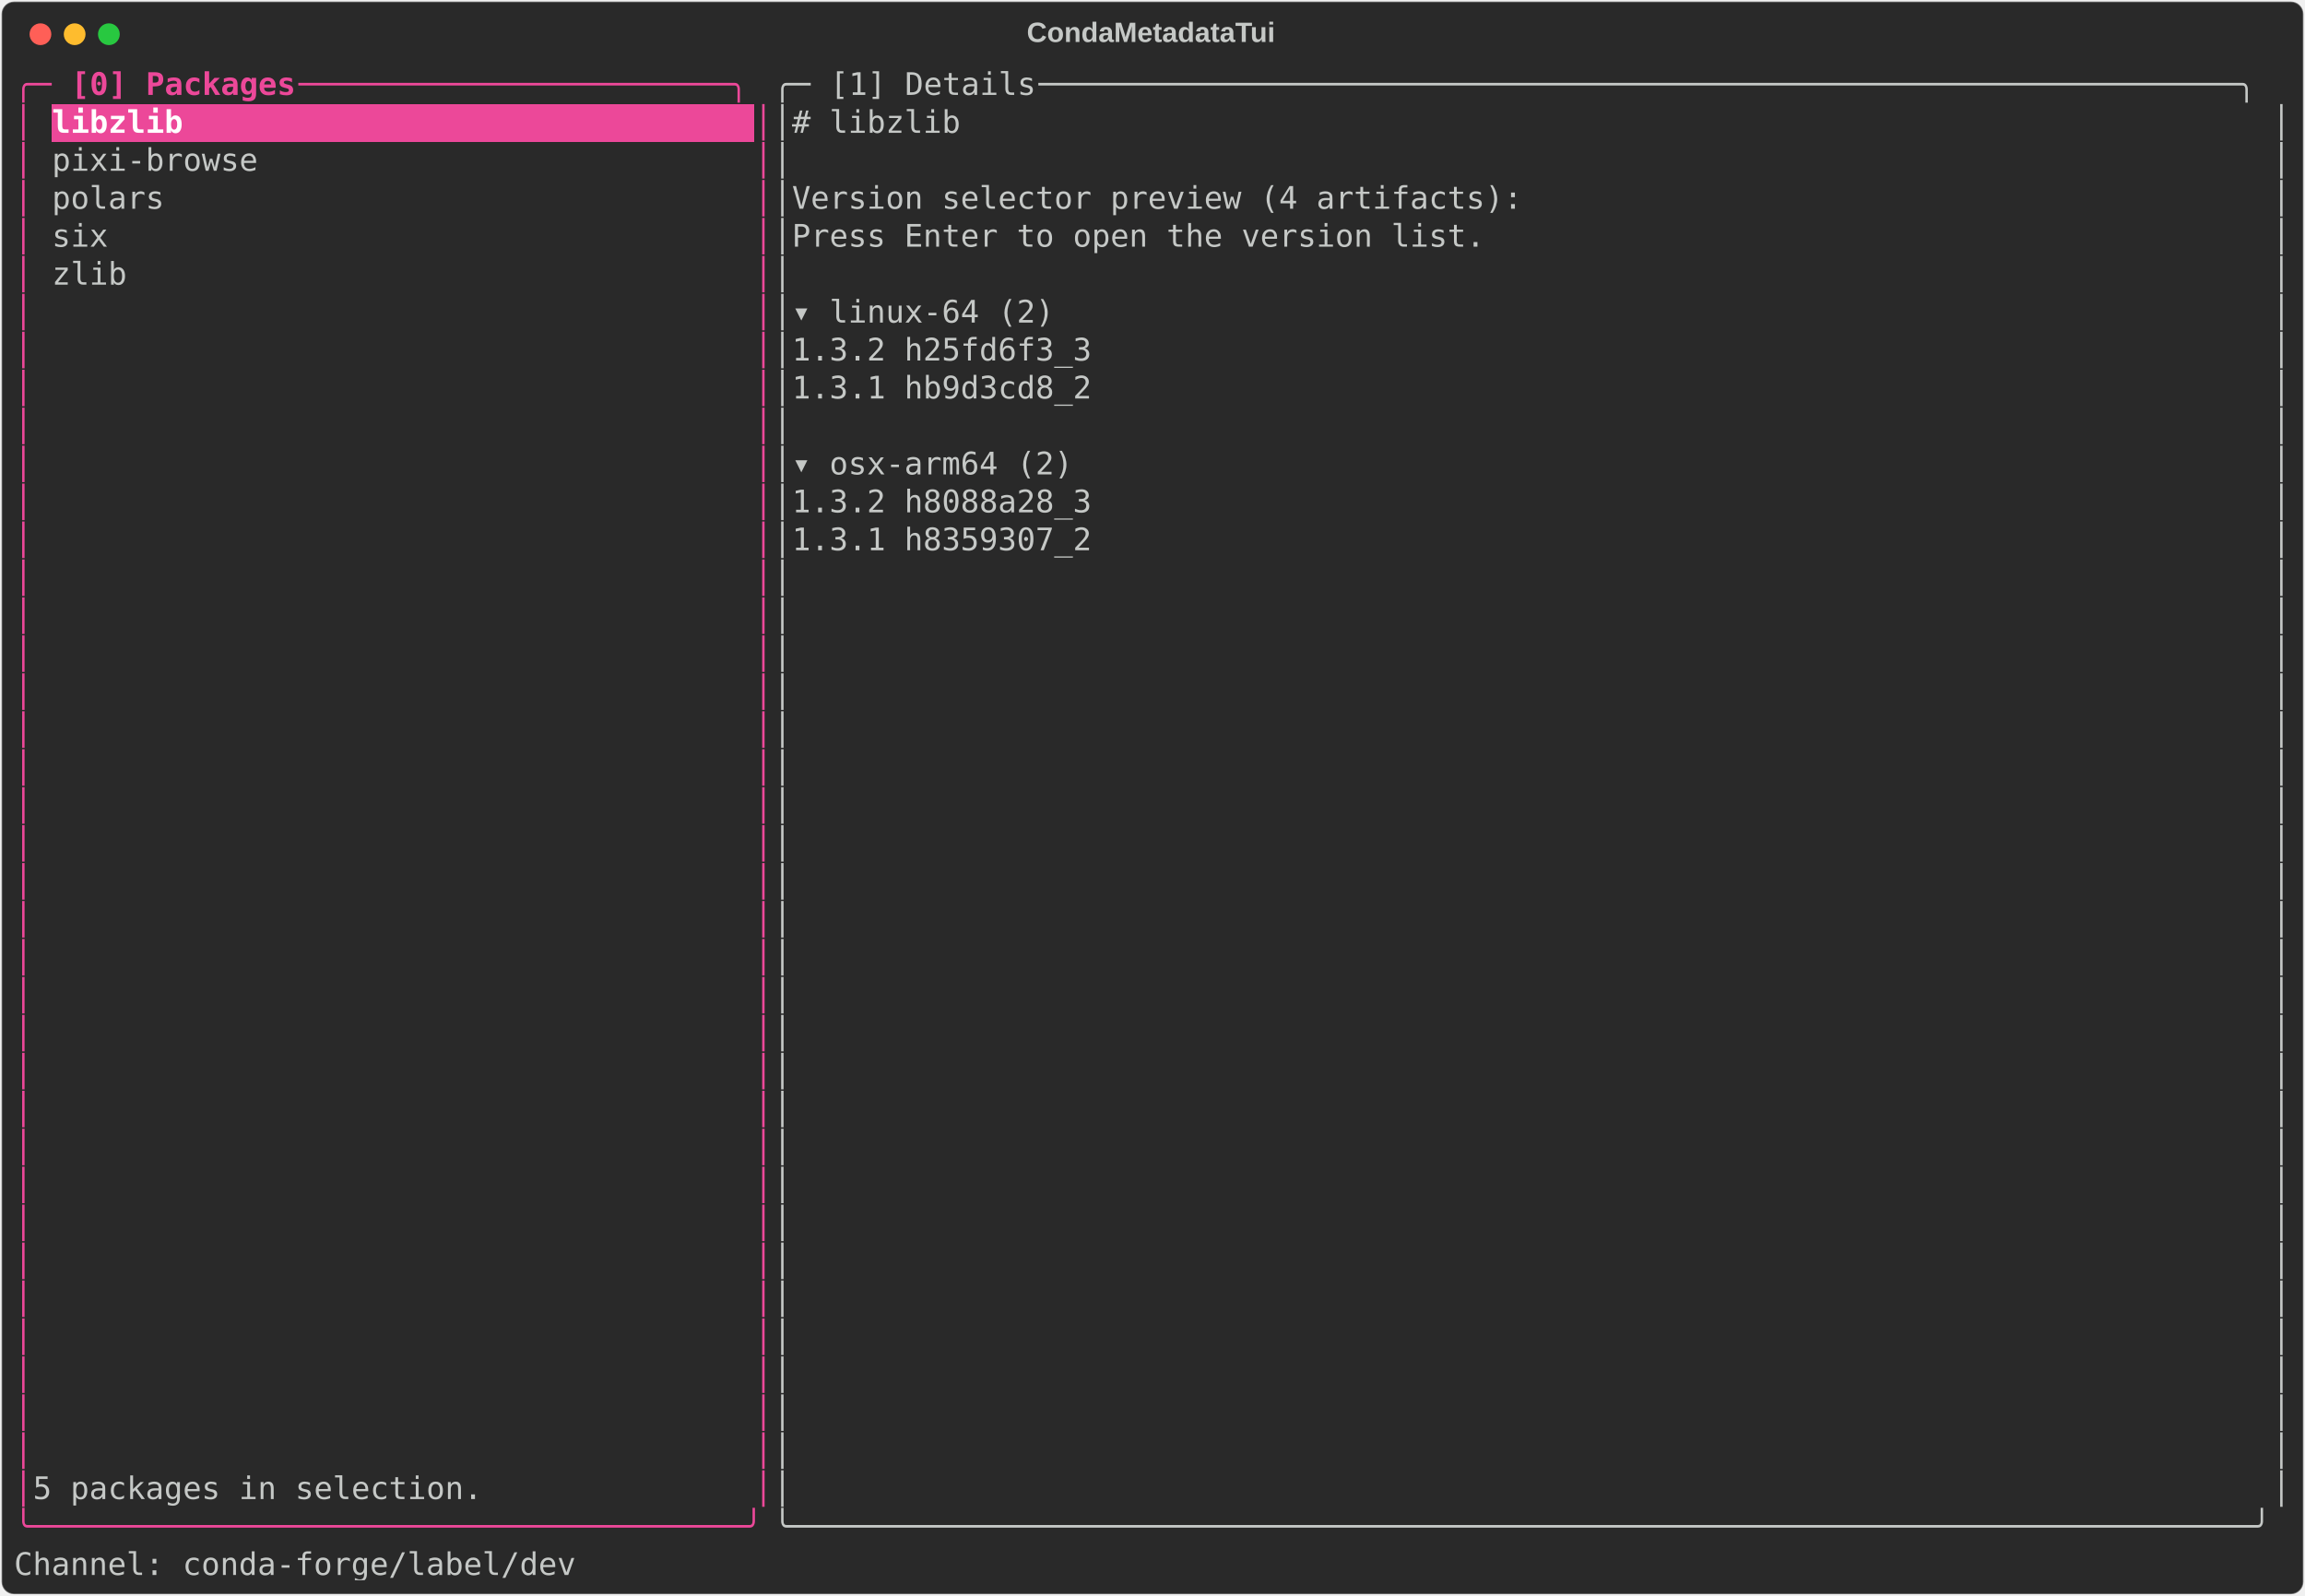
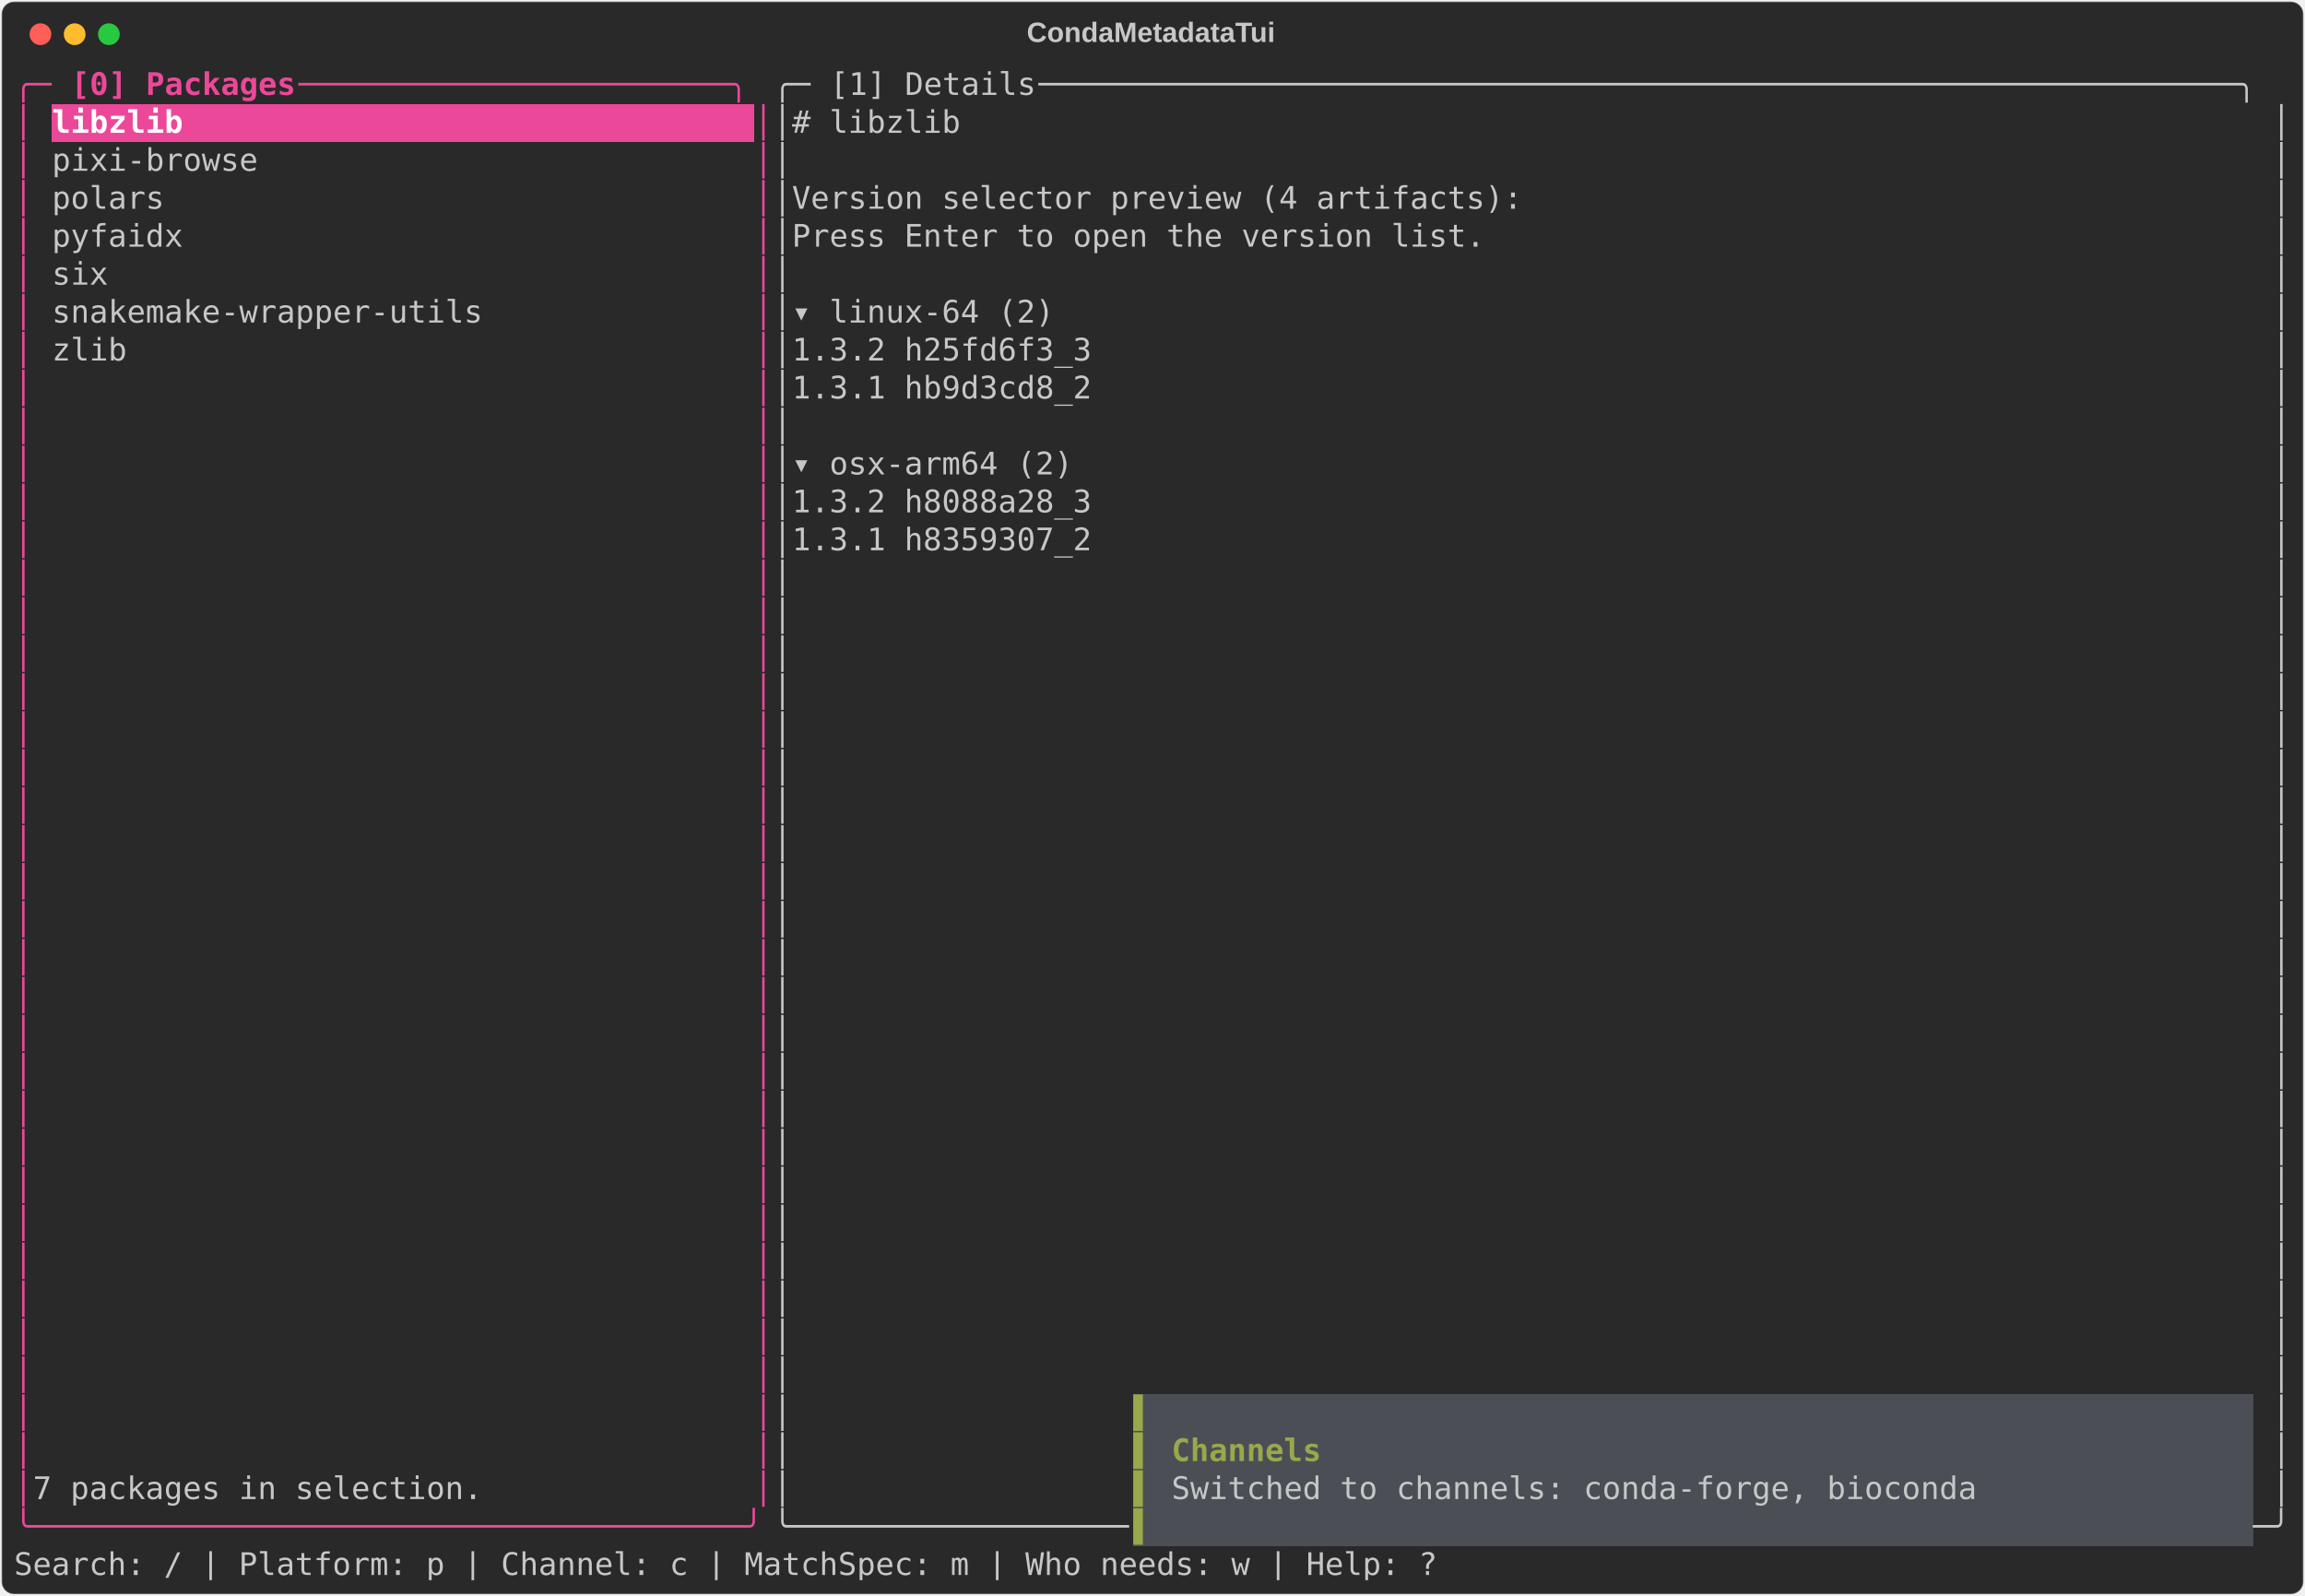
<svg xmlns="http://www.w3.org/2000/svg" class="rich-terminal" viewBox="0 0 1482 1026.0">
  <style>

    @font-face {
        font-family: "Fira Code";
        src: local("FiraCode-Regular"),
                url("https://cdnjs.cloudflare.com/ajax/libs/firacode/6.2.0/woff2/FiraCode-Regular.woff2") format("woff2"),
                url("https://cdnjs.cloudflare.com/ajax/libs/firacode/6.2.0/woff/FiraCode-Regular.woff") format("woff");
        font-style: normal;
        font-weight: 400;
    }
    @font-face {
        font-family: "Fira Code";
        src: local("FiraCode-Bold"),
                url("https://cdnjs.cloudflare.com/ajax/libs/firacode/6.2.0/woff2/FiraCode-Bold.woff2") format("woff2"),
                url("https://cdnjs.cloudflare.com/ajax/libs/firacode/6.2.0/woff/FiraCode-Bold.woff") format("woff");
        font-style: bold;
        font-weight: 700;
    }

    .terminal-matrix {
        font-family: Fira Code, monospace;
        font-size: 20px;
        line-height: 24.4px;
        font-variant-east-asian: full-width;
    }

    .terminal-title {
        font-size: 18px;
        font-weight: bold;
        font-family: arial;
    }

    .terminal-r1 { fill: #ec4899 }
.terminal-r2 { fill: #ec4899;font-weight: bold }
.terminal-r3 { fill: #c5c8c6 }
.terminal-r4 { fill: #ffffff;font-weight: bold }
+ .terminal-r5 { fill: #98a84b }
+ .terminal-r6 { fill: #98a84b;font-weight: bold }
    </style>
  <defs>
    <clipPath id="terminal-clip-terminal">
      <rect x="0" y="0" width="1463.0" height="975.0" />
    </clipPath>
    <clipPath id="terminal-line-0">
      <rect x="0" y="1.5" width="1464" height="24.65" />
    </clipPath>
    <clipPath id="terminal-line-1">
      <rect x="0" y="25.9" width="1464" height="24.65" />
    </clipPath>
    <clipPath id="terminal-line-2">
      <rect x="0" y="50.3" width="1464" height="24.65" />
    </clipPath>
    <clipPath id="terminal-line-3">
      <rect x="0" y="74.7" width="1464" height="24.65" />
    </clipPath>
    <clipPath id="terminal-line-4">
      <rect x="0" y="99.1" width="1464" height="24.65" />
    </clipPath>
    <clipPath id="terminal-line-5">
      <rect x="0" y="123.5" width="1464" height="24.65" />
    </clipPath>
    <clipPath id="terminal-line-6">
      <rect x="0" y="147.9" width="1464" height="24.65" />
    </clipPath>
    <clipPath id="terminal-line-7">
      <rect x="0" y="172.3" width="1464" height="24.65" />
    </clipPath>
    <clipPath id="terminal-line-8">
      <rect x="0" y="196.7" width="1464" height="24.65" />
    </clipPath>
    <clipPath id="terminal-line-9">
      <rect x="0" y="221.1" width="1464" height="24.65" />
    </clipPath>
    <clipPath id="terminal-line-10">
      <rect x="0" y="245.5" width="1464" height="24.65" />
    </clipPath>
    <clipPath id="terminal-line-11">
      <rect x="0" y="269.9" width="1464" height="24.65" />
    </clipPath>
    <clipPath id="terminal-line-12">
      <rect x="0" y="294.3" width="1464" height="24.65" />
    </clipPath>
    <clipPath id="terminal-line-13">
      <rect x="0" y="318.7" width="1464" height="24.65" />
    </clipPath>
    <clipPath id="terminal-line-14">
      <rect x="0" y="343.1" width="1464" height="24.65" />
    </clipPath>
    <clipPath id="terminal-line-15">
      <rect x="0" y="367.5" width="1464" height="24.65" />
    </clipPath>
    <clipPath id="terminal-line-16">
      <rect x="0" y="391.9" width="1464" height="24.65" />
    </clipPath>
    <clipPath id="terminal-line-17">
      <rect x="0" y="416.3" width="1464" height="24.65" />
    </clipPath>
    <clipPath id="terminal-line-18">
      <rect x="0" y="440.7" width="1464" height="24.65" />
    </clipPath>
    <clipPath id="terminal-line-19">
      <rect x="0" y="465.1" width="1464" height="24.65" />
    </clipPath>
    <clipPath id="terminal-line-20">
      <rect x="0" y="489.5" width="1464" height="24.65" />
    </clipPath>
    <clipPath id="terminal-line-21">
      <rect x="0" y="513.9" width="1464" height="24.65" />
    </clipPath>
    <clipPath id="terminal-line-22">
      <rect x="0" y="538.3" width="1464" height="24.65" />
    </clipPath>
    <clipPath id="terminal-line-23">
      <rect x="0" y="562.7" width="1464" height="24.65" />
    </clipPath>
    <clipPath id="terminal-line-24">
      <rect x="0" y="587.1" width="1464" height="24.65" />
    </clipPath>
    <clipPath id="terminal-line-25">
      <rect x="0" y="611.5" width="1464" height="24.65" />
    </clipPath>
    <clipPath id="terminal-line-26">
      <rect x="0" y="635.9" width="1464" height="24.65" />
    </clipPath>
    <clipPath id="terminal-line-27">
      <rect x="0" y="660.3" width="1464" height="24.65" />
    </clipPath>
    <clipPath id="terminal-line-28">
      <rect x="0" y="684.7" width="1464" height="24.65" />
    </clipPath>
    <clipPath id="terminal-line-29">
      <rect x="0" y="709.1" width="1464" height="24.65" />
    </clipPath>
    <clipPath id="terminal-line-30">
      <rect x="0" y="733.5" width="1464" height="24.65" />
    </clipPath>
    <clipPath id="terminal-line-31">
      <rect x="0" y="757.9" width="1464" height="24.65" />
    </clipPath>
    <clipPath id="terminal-line-32">
      <rect x="0" y="782.3" width="1464" height="24.65" />
    </clipPath>
    <clipPath id="terminal-line-33">
      <rect x="0" y="806.7" width="1464" height="24.65" />
    </clipPath>
    <clipPath id="terminal-line-34">
      <rect x="0" y="831.1" width="1464" height="24.65" />
    </clipPath>
    <clipPath id="terminal-line-35">
      <rect x="0" y="855.5" width="1464" height="24.65" />
    </clipPath>
    <clipPath id="terminal-line-36">
      <rect x="0" y="879.9" width="1464" height="24.65" />
    </clipPath>
    <clipPath id="terminal-line-37">
      <rect x="0" y="904.3" width="1464" height="24.65" />
    </clipPath>
    <clipPath id="terminal-line-38">
      <rect x="0" y="928.7" width="1464" height="24.65" />
    </clipPath>
  </defs>
  <rect fill="#292929" stroke="rgba(255,255,255,0.35)" stroke-width="1" x="1" y="1" width="1480" height="1024" rx="8" />
  <text class="terminal-title" fill="#c5c8c6" text-anchor="middle" x="740" y="27">CondaMetadataTui</text>
  <g transform="translate(26,22)">
    <circle cx="0" cy="0" r="7" fill="#ff5f57" />
    <circle cx="22" cy="0" r="7" fill="#febc2e" />
    <circle cx="44" cy="0" r="7" fill="#28c840" />
  </g>
  <g transform="translate(9, 41)" clip-path="url(#terminal-clip-terminal)">
    <rect fill="#ec4899" x="24.4" y="25.9" width="85.4" height="24.65" shape-rendering="crispEdges" />
    <rect fill="#ec4899" x="109.8" y="25.9" width="366" height="24.65" shape-rendering="crispEdges" />
+     <rect fill="#4b4e55" x="719.8" y="855.5" width="12.2" height="24.65" shape-rendering="crispEdges" />
+     <rect fill="#4b4e55" x="732" y="855.5" width="707.6" height="24.65" shape-rendering="crispEdges" />
+     <rect fill="#4b4e55" x="719.8" y="879.9" width="12.2" height="24.65" shape-rendering="crispEdges" />
+     <rect fill="#4b4e55" x="732" y="879.9" width="12.2" height="24.65" shape-rendering="crispEdges" />
+     <rect fill="#4b4e55" x="744.2" y="879.9" width="97.6" height="24.65" shape-rendering="crispEdges" />
+     <rect fill="#4b4e55" x="841.8" y="879.9" width="597.8" height="24.65" shape-rendering="crispEdges" />
+     <rect fill="#4b4e55" x="719.8" y="904.3" width="12.2" height="24.65" shape-rendering="crispEdges" />
+     <rect fill="#4b4e55" x="732" y="904.3" width="12.2" height="24.65" shape-rendering="crispEdges" />
+     <rect fill="#4b4e55" x="744.2" y="904.3" width="524.6" height="24.65" shape-rendering="crispEdges" />
+     <rect fill="#4b4e55" x="1268.8" y="904.3" width="170.8" height="24.65" shape-rendering="crispEdges" />
+     <rect fill="#4b4e55" x="719.8" y="928.7" width="12.2" height="24.65" shape-rendering="crispEdges" />
+     <rect fill="#4b4e55" x="732" y="928.7" width="707.6" height="24.65" shape-rendering="crispEdges" />
    <g class="terminal-matrix">
      <text class="terminal-r1" x="0" y="20" textLength="36.6" clip-path="url(#terminal-line-0)">╭─ </text>
      <text class="terminal-r2" x="36.6" y="20" textLength="146.4" clip-path="url(#terminal-line-0)">[0] Packages</text>
      <text class="terminal-r1" x="183" y="20" textLength="305" clip-path="url(#terminal-line-0)"> ───────────────────────╮</text>
      <text class="terminal-r3" x="488" y="20" textLength="36.6" clip-path="url(#terminal-line-0)">╭─ </text>
      <text class="terminal-r3" x="524.6" y="20" textLength="134.2" clip-path="url(#terminal-line-0)">[1] Details</text>
      <text class="terminal-r3" x="658.8" y="20" textLength="805.2" clip-path="url(#terminal-line-0)"> ────────────────────────────────────────────────────────────────╮</text>
      <text class="terminal-r3" x="1464" y="20" textLength="12.2" clip-path="url(#terminal-line-0)">
</text>
      <text class="terminal-r1" x="0" y="44.4" textLength="12.2" clip-path="url(#terminal-line-1)">│</text>
      <text class="terminal-r4" x="24.4" y="44.4" textLength="85.4" clip-path="url(#terminal-line-1)">libzlib</text>
      <text class="terminal-r1" x="475.8" y="44.4" textLength="12.2" clip-path="url(#terminal-line-1)">│</text>
      <text class="terminal-r3" x="488" y="44.4" textLength="12.2" clip-path="url(#terminal-line-1)">│</text>
      <text class="terminal-r3" x="500.2" y="44.4" textLength="109.8" clip-path="url(#terminal-line-1)"># libzlib</text>
      <text class="terminal-r3" x="1451.8" y="44.4" textLength="12.2" clip-path="url(#terminal-line-1)">│</text>
      <text class="terminal-r3" x="1464" y="44.4" textLength="12.2" clip-path="url(#terminal-line-1)">
</text>
      <text class="terminal-r1" x="0" y="68.8" textLength="12.2" clip-path="url(#terminal-line-2)">│</text>
      <text class="terminal-r3" x="24.4" y="68.8" textLength="134.2" clip-path="url(#terminal-line-2)">pixi-browse</text>
      <text class="terminal-r1" x="475.8" y="68.8" textLength="12.2" clip-path="url(#terminal-line-2)">│</text>
      <text class="terminal-r3" x="488" y="68.8" textLength="12.2" clip-path="url(#terminal-line-2)">│</text>
      <text class="terminal-r3" x="1451.8" y="68.8" textLength="12.2" clip-path="url(#terminal-line-2)">│</text>
      <text class="terminal-r3" x="1464" y="68.8" textLength="12.2" clip-path="url(#terminal-line-2)">
</text>
      <text class="terminal-r1" x="0" y="93.2" textLength="12.2" clip-path="url(#terminal-line-3)">│</text>
      <text class="terminal-r3" x="24.4" y="93.2" textLength="73.2" clip-path="url(#terminal-line-3)">polars</text>
      <text class="terminal-r1" x="475.8" y="93.2" textLength="12.2" clip-path="url(#terminal-line-3)">│</text>
      <text class="terminal-r3" x="488" y="93.2" textLength="12.2" clip-path="url(#terminal-line-3)">│</text>
      <text class="terminal-r3" x="500.2" y="93.2" textLength="475.8" clip-path="url(#terminal-line-3)">Version selector preview (4 artifacts):</text>
      <text class="terminal-r3" x="1451.8" y="93.2" textLength="12.2" clip-path="url(#terminal-line-3)">│</text>
      <text class="terminal-r3" x="1464" y="93.2" textLength="12.2" clip-path="url(#terminal-line-3)">
</text>
      <text class="terminal-r1" x="0" y="117.6" textLength="12.2" clip-path="url(#terminal-line-4)">│</text>
-       <text class="terminal-r3" x="24.4" y="117.6" textLength="36.6" clip-path="url(#terminal-line-4)">six</text>
+       <text class="terminal-r3" x="24.4" y="117.6" textLength="85.4" clip-path="url(#terminal-line-4)">pyfaidx</text>
      <text class="terminal-r1" x="475.8" y="117.6" textLength="12.2" clip-path="url(#terminal-line-4)">│</text>
      <text class="terminal-r3" x="488" y="117.6" textLength="12.2" clip-path="url(#terminal-line-4)">│</text>
      <text class="terminal-r3" x="500.2" y="117.6" textLength="451.4" clip-path="url(#terminal-line-4)">Press Enter to open the version list.</text>
      <text class="terminal-r3" x="1451.8" y="117.6" textLength="12.2" clip-path="url(#terminal-line-4)">│</text>
      <text class="terminal-r3" x="1464" y="117.6" textLength="12.2" clip-path="url(#terminal-line-4)">
</text>
      <text class="terminal-r1" x="0" y="142" textLength="12.2" clip-path="url(#terminal-line-5)">│</text>
-       <text class="terminal-r3" x="24.4" y="142" textLength="48.8" clip-path="url(#terminal-line-5)">zlib</text>
+       <text class="terminal-r3" x="24.4" y="142" textLength="36.6" clip-path="url(#terminal-line-5)">six</text>
      <text class="terminal-r1" x="475.8" y="142" textLength="12.2" clip-path="url(#terminal-line-5)">│</text>
      <text class="terminal-r3" x="488" y="142" textLength="12.2" clip-path="url(#terminal-line-5)">│</text>
      <text class="terminal-r3" x="1451.8" y="142" textLength="12.2" clip-path="url(#terminal-line-5)">│</text>
      <text class="terminal-r3" x="1464" y="142" textLength="12.2" clip-path="url(#terminal-line-5)">
</text>
      <text class="terminal-r1" x="0" y="166.4" textLength="12.2" clip-path="url(#terminal-line-6)">│</text>
+       <text class="terminal-r3" x="24.4" y="166.4" textLength="280.6" clip-path="url(#terminal-line-6)">snakemake-wrapper-utils</text>
      <text class="terminal-r1" x="475.8" y="166.4" textLength="12.2" clip-path="url(#terminal-line-6)">│</text>
      <text class="terminal-r3" x="488" y="166.4" textLength="12.2" clip-path="url(#terminal-line-6)">│</text>
      <text class="terminal-r3" x="500.2" y="166.4" textLength="170.8" clip-path="url(#terminal-line-6)">▾ linux-64 (2)</text>
      <text class="terminal-r3" x="1451.8" y="166.4" textLength="12.2" clip-path="url(#terminal-line-6)">│</text>
      <text class="terminal-r3" x="1464" y="166.4" textLength="12.2" clip-path="url(#terminal-line-6)">
</text>
      <text class="terminal-r1" x="0" y="190.8" textLength="12.2" clip-path="url(#terminal-line-7)">│</text>
+       <text class="terminal-r3" x="24.4" y="190.8" textLength="48.8" clip-path="url(#terminal-line-7)">zlib</text>
      <text class="terminal-r1" x="475.8" y="190.8" textLength="12.2" clip-path="url(#terminal-line-7)">│</text>
      <text class="terminal-r3" x="488" y="190.8" textLength="12.2" clip-path="url(#terminal-line-7)">│</text>
      <text class="terminal-r3" x="500.2" y="190.8" textLength="195.2" clip-path="url(#terminal-line-7)">1.3.2 h25fd6f3_3</text>
      <text class="terminal-r3" x="1451.8" y="190.8" textLength="12.2" clip-path="url(#terminal-line-7)">│</text>
      <text class="terminal-r3" x="1464" y="190.8" textLength="12.2" clip-path="url(#terminal-line-7)">
</text>
      <text class="terminal-r1" x="0" y="215.2" textLength="12.2" clip-path="url(#terminal-line-8)">│</text>
      <text class="terminal-r1" x="475.8" y="215.2" textLength="12.2" clip-path="url(#terminal-line-8)">│</text>
      <text class="terminal-r3" x="488" y="215.2" textLength="12.2" clip-path="url(#terminal-line-8)">│</text>
      <text class="terminal-r3" x="500.2" y="215.2" textLength="195.2" clip-path="url(#terminal-line-8)">1.3.1 hb9d3cd8_2</text>
      <text class="terminal-r3" x="1451.8" y="215.2" textLength="12.2" clip-path="url(#terminal-line-8)">│</text>
      <text class="terminal-r3" x="1464" y="215.2" textLength="12.2" clip-path="url(#terminal-line-8)">
</text>
      <text class="terminal-r1" x="0" y="239.6" textLength="12.2" clip-path="url(#terminal-line-9)">│</text>
      <text class="terminal-r1" x="475.8" y="239.6" textLength="12.2" clip-path="url(#terminal-line-9)">│</text>
      <text class="terminal-r3" x="488" y="239.6" textLength="12.2" clip-path="url(#terminal-line-9)">│</text>
      <text class="terminal-r3" x="1451.8" y="239.6" textLength="12.2" clip-path="url(#terminal-line-9)">│</text>
      <text class="terminal-r3" x="1464" y="239.6" textLength="12.2" clip-path="url(#terminal-line-9)">
</text>
      <text class="terminal-r1" x="0" y="264" textLength="12.2" clip-path="url(#terminal-line-10)">│</text>
      <text class="terminal-r1" x="475.8" y="264" textLength="12.2" clip-path="url(#terminal-line-10)">│</text>
      <text class="terminal-r3" x="488" y="264" textLength="12.2" clip-path="url(#terminal-line-10)">│</text>
      <text class="terminal-r3" x="500.2" y="264" textLength="183" clip-path="url(#terminal-line-10)">▾ osx-arm64 (2)</text>
      <text class="terminal-r3" x="1451.8" y="264" textLength="12.2" clip-path="url(#terminal-line-10)">│</text>
      <text class="terminal-r3" x="1464" y="264" textLength="12.2" clip-path="url(#terminal-line-10)">
</text>
      <text class="terminal-r1" x="0" y="288.4" textLength="12.2" clip-path="url(#terminal-line-11)">│</text>
      <text class="terminal-r1" x="475.8" y="288.4" textLength="12.2" clip-path="url(#terminal-line-11)">│</text>
      <text class="terminal-r3" x="488" y="288.4" textLength="12.2" clip-path="url(#terminal-line-11)">│</text>
      <text class="terminal-r3" x="500.2" y="288.4" textLength="195.2" clip-path="url(#terminal-line-11)">1.3.2 h8088a28_3</text>
      <text class="terminal-r3" x="1451.8" y="288.4" textLength="12.2" clip-path="url(#terminal-line-11)">│</text>
      <text class="terminal-r3" x="1464" y="288.4" textLength="12.2" clip-path="url(#terminal-line-11)">
</text>
      <text class="terminal-r1" x="0" y="312.8" textLength="12.2" clip-path="url(#terminal-line-12)">│</text>
      <text class="terminal-r1" x="475.8" y="312.8" textLength="12.2" clip-path="url(#terminal-line-12)">│</text>
      <text class="terminal-r3" x="488" y="312.8" textLength="12.2" clip-path="url(#terminal-line-12)">│</text>
      <text class="terminal-r3" x="500.2" y="312.8" textLength="195.2" clip-path="url(#terminal-line-12)">1.3.1 h8359307_2</text>
      <text class="terminal-r3" x="1451.8" y="312.8" textLength="12.2" clip-path="url(#terminal-line-12)">│</text>
      <text class="terminal-r3" x="1464" y="312.8" textLength="12.2" clip-path="url(#terminal-line-12)">
</text>
      <text class="terminal-r1" x="0" y="337.2" textLength="12.2" clip-path="url(#terminal-line-13)">│</text>
      <text class="terminal-r1" x="475.8" y="337.2" textLength="12.2" clip-path="url(#terminal-line-13)">│</text>
      <text class="terminal-r3" x="488" y="337.2" textLength="12.2" clip-path="url(#terminal-line-13)">│</text>
      <text class="terminal-r3" x="1451.8" y="337.2" textLength="12.2" clip-path="url(#terminal-line-13)">│</text>
      <text class="terminal-r3" x="1464" y="337.2" textLength="12.2" clip-path="url(#terminal-line-13)">
</text>
      <text class="terminal-r1" x="0" y="361.6" textLength="12.2" clip-path="url(#terminal-line-14)">│</text>
      <text class="terminal-r1" x="475.8" y="361.6" textLength="12.2" clip-path="url(#terminal-line-14)">│</text>
      <text class="terminal-r3" x="488" y="361.6" textLength="12.2" clip-path="url(#terminal-line-14)">│</text>
      <text class="terminal-r3" x="1451.8" y="361.6" textLength="12.2" clip-path="url(#terminal-line-14)">│</text>
      <text class="terminal-r3" x="1464" y="361.6" textLength="12.2" clip-path="url(#terminal-line-14)">
</text>
      <text class="terminal-r1" x="0" y="386" textLength="12.2" clip-path="url(#terminal-line-15)">│</text>
      <text class="terminal-r1" x="475.8" y="386" textLength="12.2" clip-path="url(#terminal-line-15)">│</text>
      <text class="terminal-r3" x="488" y="386" textLength="12.2" clip-path="url(#terminal-line-15)">│</text>
      <text class="terminal-r3" x="1451.8" y="386" textLength="12.2" clip-path="url(#terminal-line-15)">│</text>
      <text class="terminal-r3" x="1464" y="386" textLength="12.2" clip-path="url(#terminal-line-15)">
</text>
      <text class="terminal-r1" x="0" y="410.4" textLength="12.2" clip-path="url(#terminal-line-16)">│</text>
      <text class="terminal-r1" x="475.8" y="410.4" textLength="12.2" clip-path="url(#terminal-line-16)">│</text>
      <text class="terminal-r3" x="488" y="410.4" textLength="12.2" clip-path="url(#terminal-line-16)">│</text>
      <text class="terminal-r3" x="1451.8" y="410.4" textLength="12.2" clip-path="url(#terminal-line-16)">│</text>
      <text class="terminal-r3" x="1464" y="410.4" textLength="12.2" clip-path="url(#terminal-line-16)">
</text>
      <text class="terminal-r1" x="0" y="434.8" textLength="12.2" clip-path="url(#terminal-line-17)">│</text>
      <text class="terminal-r1" x="475.8" y="434.8" textLength="12.2" clip-path="url(#terminal-line-17)">│</text>
      <text class="terminal-r3" x="488" y="434.8" textLength="12.2" clip-path="url(#terminal-line-17)">│</text>
      <text class="terminal-r3" x="1451.8" y="434.8" textLength="12.2" clip-path="url(#terminal-line-17)">│</text>
      <text class="terminal-r3" x="1464" y="434.8" textLength="12.2" clip-path="url(#terminal-line-17)">
</text>
      <text class="terminal-r1" x="0" y="459.2" textLength="12.2" clip-path="url(#terminal-line-18)">│</text>
      <text class="terminal-r1" x="475.8" y="459.2" textLength="12.2" clip-path="url(#terminal-line-18)">│</text>
      <text class="terminal-r3" x="488" y="459.2" textLength="12.2" clip-path="url(#terminal-line-18)">│</text>
      <text class="terminal-r3" x="1451.8" y="459.2" textLength="12.2" clip-path="url(#terminal-line-18)">│</text>
      <text class="terminal-r3" x="1464" y="459.2" textLength="12.2" clip-path="url(#terminal-line-18)">
</text>
      <text class="terminal-r1" x="0" y="483.6" textLength="12.2" clip-path="url(#terminal-line-19)">│</text>
      <text class="terminal-r1" x="475.8" y="483.6" textLength="12.2" clip-path="url(#terminal-line-19)">│</text>
      <text class="terminal-r3" x="488" y="483.6" textLength="12.2" clip-path="url(#terminal-line-19)">│</text>
      <text class="terminal-r3" x="1451.8" y="483.6" textLength="12.2" clip-path="url(#terminal-line-19)">│</text>
      <text class="terminal-r3" x="1464" y="483.6" textLength="12.2" clip-path="url(#terminal-line-19)">
</text>
      <text class="terminal-r1" x="0" y="508" textLength="12.2" clip-path="url(#terminal-line-20)">│</text>
      <text class="terminal-r1" x="475.8" y="508" textLength="12.2" clip-path="url(#terminal-line-20)">│</text>
      <text class="terminal-r3" x="488" y="508" textLength="12.2" clip-path="url(#terminal-line-20)">│</text>
      <text class="terminal-r3" x="1451.8" y="508" textLength="12.2" clip-path="url(#terminal-line-20)">│</text>
      <text class="terminal-r3" x="1464" y="508" textLength="12.2" clip-path="url(#terminal-line-20)">
</text>
      <text class="terminal-r1" x="0" y="532.4" textLength="12.2" clip-path="url(#terminal-line-21)">│</text>
      <text class="terminal-r1" x="475.8" y="532.4" textLength="12.2" clip-path="url(#terminal-line-21)">│</text>
      <text class="terminal-r3" x="488" y="532.4" textLength="12.2" clip-path="url(#terminal-line-21)">│</text>
      <text class="terminal-r3" x="1451.8" y="532.4" textLength="12.2" clip-path="url(#terminal-line-21)">│</text>
      <text class="terminal-r3" x="1464" y="532.4" textLength="12.2" clip-path="url(#terminal-line-21)">
</text>
      <text class="terminal-r1" x="0" y="556.8" textLength="12.2" clip-path="url(#terminal-line-22)">│</text>
      <text class="terminal-r1" x="475.8" y="556.8" textLength="12.2" clip-path="url(#terminal-line-22)">│</text>
      <text class="terminal-r3" x="488" y="556.8" textLength="12.2" clip-path="url(#terminal-line-22)">│</text>
      <text class="terminal-r3" x="1451.8" y="556.8" textLength="12.2" clip-path="url(#terminal-line-22)">│</text>
      <text class="terminal-r3" x="1464" y="556.8" textLength="12.2" clip-path="url(#terminal-line-22)">
</text>
      <text class="terminal-r1" x="0" y="581.2" textLength="12.2" clip-path="url(#terminal-line-23)">│</text>
      <text class="terminal-r1" x="475.8" y="581.2" textLength="12.2" clip-path="url(#terminal-line-23)">│</text>
      <text class="terminal-r3" x="488" y="581.2" textLength="12.2" clip-path="url(#terminal-line-23)">│</text>
      <text class="terminal-r3" x="1451.8" y="581.2" textLength="12.2" clip-path="url(#terminal-line-23)">│</text>
      <text class="terminal-r3" x="1464" y="581.2" textLength="12.2" clip-path="url(#terminal-line-23)">
</text>
      <text class="terminal-r1" x="0" y="605.6" textLength="12.2" clip-path="url(#terminal-line-24)">│</text>
      <text class="terminal-r1" x="475.8" y="605.6" textLength="12.2" clip-path="url(#terminal-line-24)">│</text>
      <text class="terminal-r3" x="488" y="605.6" textLength="12.2" clip-path="url(#terminal-line-24)">│</text>
      <text class="terminal-r3" x="1451.8" y="605.6" textLength="12.2" clip-path="url(#terminal-line-24)">│</text>
      <text class="terminal-r3" x="1464" y="605.6" textLength="12.2" clip-path="url(#terminal-line-24)">
</text>
      <text class="terminal-r1" x="0" y="630" textLength="12.2" clip-path="url(#terminal-line-25)">│</text>
      <text class="terminal-r1" x="475.8" y="630" textLength="12.2" clip-path="url(#terminal-line-25)">│</text>
      <text class="terminal-r3" x="488" y="630" textLength="12.2" clip-path="url(#terminal-line-25)">│</text>
      <text class="terminal-r3" x="1451.8" y="630" textLength="12.2" clip-path="url(#terminal-line-25)">│</text>
      <text class="terminal-r3" x="1464" y="630" textLength="12.2" clip-path="url(#terminal-line-25)">
</text>
      <text class="terminal-r1" x="0" y="654.4" textLength="12.2" clip-path="url(#terminal-line-26)">│</text>
      <text class="terminal-r1" x="475.8" y="654.4" textLength="12.2" clip-path="url(#terminal-line-26)">│</text>
      <text class="terminal-r3" x="488" y="654.4" textLength="12.2" clip-path="url(#terminal-line-26)">│</text>
      <text class="terminal-r3" x="1451.8" y="654.4" textLength="12.2" clip-path="url(#terminal-line-26)">│</text>
      <text class="terminal-r3" x="1464" y="654.4" textLength="12.2" clip-path="url(#terminal-line-26)">
</text>
      <text class="terminal-r1" x="0" y="678.8" textLength="12.2" clip-path="url(#terminal-line-27)">│</text>
      <text class="terminal-r1" x="475.8" y="678.8" textLength="12.2" clip-path="url(#terminal-line-27)">│</text>
      <text class="terminal-r3" x="488" y="678.8" textLength="12.2" clip-path="url(#terminal-line-27)">│</text>
      <text class="terminal-r3" x="1451.8" y="678.8" textLength="12.2" clip-path="url(#terminal-line-27)">│</text>
      <text class="terminal-r3" x="1464" y="678.8" textLength="12.2" clip-path="url(#terminal-line-27)">
</text>
      <text class="terminal-r1" x="0" y="703.2" textLength="12.2" clip-path="url(#terminal-line-28)">│</text>
      <text class="terminal-r1" x="475.8" y="703.2" textLength="12.2" clip-path="url(#terminal-line-28)">│</text>
      <text class="terminal-r3" x="488" y="703.2" textLength="12.2" clip-path="url(#terminal-line-28)">│</text>
      <text class="terminal-r3" x="1451.8" y="703.2" textLength="12.2" clip-path="url(#terminal-line-28)">│</text>
      <text class="terminal-r3" x="1464" y="703.2" textLength="12.2" clip-path="url(#terminal-line-28)">
</text>
      <text class="terminal-r1" x="0" y="727.6" textLength="12.2" clip-path="url(#terminal-line-29)">│</text>
      <text class="terminal-r1" x="475.8" y="727.6" textLength="12.2" clip-path="url(#terminal-line-29)">│</text>
      <text class="terminal-r3" x="488" y="727.6" textLength="12.2" clip-path="url(#terminal-line-29)">│</text>
      <text class="terminal-r3" x="1451.8" y="727.6" textLength="12.2" clip-path="url(#terminal-line-29)">│</text>
      <text class="terminal-r3" x="1464" y="727.6" textLength="12.2" clip-path="url(#terminal-line-29)">
</text>
      <text class="terminal-r1" x="0" y="752" textLength="12.2" clip-path="url(#terminal-line-30)">│</text>
      <text class="terminal-r1" x="475.8" y="752" textLength="12.2" clip-path="url(#terminal-line-30)">│</text>
      <text class="terminal-r3" x="488" y="752" textLength="12.2" clip-path="url(#terminal-line-30)">│</text>
      <text class="terminal-r3" x="1451.8" y="752" textLength="12.2" clip-path="url(#terminal-line-30)">│</text>
      <text class="terminal-r3" x="1464" y="752" textLength="12.2" clip-path="url(#terminal-line-30)">
</text>
      <text class="terminal-r1" x="0" y="776.4" textLength="12.2" clip-path="url(#terminal-line-31)">│</text>
      <text class="terminal-r1" x="475.8" y="776.4" textLength="12.2" clip-path="url(#terminal-line-31)">│</text>
      <text class="terminal-r3" x="488" y="776.4" textLength="12.2" clip-path="url(#terminal-line-31)">│</text>
      <text class="terminal-r3" x="1451.8" y="776.4" textLength="12.2" clip-path="url(#terminal-line-31)">│</text>
      <text class="terminal-r3" x="1464" y="776.4" textLength="12.2" clip-path="url(#terminal-line-31)">
</text>
      <text class="terminal-r1" x="0" y="800.8" textLength="12.2" clip-path="url(#terminal-line-32)">│</text>
      <text class="terminal-r1" x="475.8" y="800.8" textLength="12.2" clip-path="url(#terminal-line-32)">│</text>
      <text class="terminal-r3" x="488" y="800.8" textLength="12.2" clip-path="url(#terminal-line-32)">│</text>
      <text class="terminal-r3" x="1451.8" y="800.8" textLength="12.2" clip-path="url(#terminal-line-32)">│</text>
      <text class="terminal-r3" x="1464" y="800.8" textLength="12.2" clip-path="url(#terminal-line-32)">
</text>
      <text class="terminal-r1" x="0" y="825.2" textLength="12.2" clip-path="url(#terminal-line-33)">│</text>
      <text class="terminal-r1" x="475.8" y="825.2" textLength="12.2" clip-path="url(#terminal-line-33)">│</text>
      <text class="terminal-r3" x="488" y="825.2" textLength="12.2" clip-path="url(#terminal-line-33)">│</text>
      <text class="terminal-r3" x="1451.8" y="825.2" textLength="12.2" clip-path="url(#terminal-line-33)">│</text>
      <text class="terminal-r3" x="1464" y="825.2" textLength="12.2" clip-path="url(#terminal-line-33)">
</text>
      <text class="terminal-r1" x="0" y="849.6" textLength="12.2" clip-path="url(#terminal-line-34)">│</text>
      <text class="terminal-r1" x="475.8" y="849.6" textLength="12.2" clip-path="url(#terminal-line-34)">│</text>
      <text class="terminal-r3" x="488" y="849.6" textLength="12.2" clip-path="url(#terminal-line-34)">│</text>
      <text class="terminal-r3" x="1451.8" y="849.6" textLength="12.2" clip-path="url(#terminal-line-34)">│</text>
      <text class="terminal-r3" x="1464" y="849.6" textLength="12.2" clip-path="url(#terminal-line-34)">
</text>
      <text class="terminal-r1" x="0" y="874" textLength="12.2" clip-path="url(#terminal-line-35)">│</text>
      <text class="terminal-r1" x="475.8" y="874" textLength="12.2" clip-path="url(#terminal-line-35)">│</text>
      <text class="terminal-r3" x="488" y="874" textLength="12.2" clip-path="url(#terminal-line-35)">│</text>
+       <text class="terminal-r5" x="719.8" y="874" textLength="12.2" clip-path="url(#terminal-line-35)">▌</text>
      <text class="terminal-r3" x="1451.8" y="874" textLength="12.2" clip-path="url(#terminal-line-35)">│</text>
      <text class="terminal-r3" x="1464" y="874" textLength="12.2" clip-path="url(#terminal-line-35)">
</text>
      <text class="terminal-r1" x="0" y="898.4" textLength="12.2" clip-path="url(#terminal-line-36)">│</text>
      <text class="terminal-r1" x="475.8" y="898.4" textLength="12.2" clip-path="url(#terminal-line-36)">│</text>
      <text class="terminal-r3" x="488" y="898.4" textLength="12.2" clip-path="url(#terminal-line-36)">│</text>
+       <text class="terminal-r5" x="719.8" y="898.4" textLength="12.2" clip-path="url(#terminal-line-36)">▌</text>
+       <text class="terminal-r6" x="744.2" y="898.4" textLength="97.6" clip-path="url(#terminal-line-36)">Channels</text>
      <text class="terminal-r3" x="1451.8" y="898.4" textLength="12.2" clip-path="url(#terminal-line-36)">│</text>
      <text class="terminal-r3" x="1464" y="898.4" textLength="12.2" clip-path="url(#terminal-line-36)">
</text>
      <text class="terminal-r1" x="0" y="922.8" textLength="12.2" clip-path="url(#terminal-line-37)">│</text>
-       <text class="terminal-r3" x="12.2" y="922.8" textLength="292.8" clip-path="url(#terminal-line-37)">5 packages in selection.</text>
+       <text class="terminal-r3" x="12.2" y="922.8" textLength="292.8" clip-path="url(#terminal-line-37)">7 packages in selection.</text>
      <text class="terminal-r1" x="475.8" y="922.8" textLength="12.2" clip-path="url(#terminal-line-37)">│</text>
      <text class="terminal-r3" x="488" y="922.8" textLength="12.2" clip-path="url(#terminal-line-37)">│</text>
+       <text class="terminal-r5" x="719.8" y="922.8" textLength="12.2" clip-path="url(#terminal-line-37)">▌</text>
+       <text class="terminal-r3" x="744.2" y="922.8" textLength="524.6" clip-path="url(#terminal-line-37)">Switched to channels: conda-forge, bioconda</text>
      <text class="terminal-r3" x="1451.8" y="922.8" textLength="12.2" clip-path="url(#terminal-line-37)">│</text>
      <text class="terminal-r3" x="1464" y="922.8" textLength="12.2" clip-path="url(#terminal-line-37)">
</text>
      <text class="terminal-r1" x="0" y="947.2" textLength="488" clip-path="url(#terminal-line-38)">╰──────────────────────────────────────╯</text>
-       <text class="terminal-r3" x="488" y="947.2" textLength="976" clip-path="url(#terminal-line-38)">╰──────────────────────────────────────────────────────────────────────────────╯</text>
+       <text class="terminal-r3" x="488" y="947.2" textLength="231.8" clip-path="url(#terminal-line-38)">╰──────────────────</text>
+       <text class="terminal-r5" x="719.8" y="947.2" textLength="12.2" clip-path="url(#terminal-line-38)">▌</text>
+       <text class="terminal-r3" x="1439.6" y="947.2" textLength="24.4" clip-path="url(#terminal-line-38)">─╯</text>
      <text class="terminal-r3" x="1464" y="947.2" textLength="12.2" clip-path="url(#terminal-line-38)">
</text>
-       <text class="terminal-r3" x="0" y="971.6" textLength="378.2" clip-path="url(#terminal-line-39)">Channel: conda-forge/label/dev_</text>
+       <text class="terminal-r3" x="0" y="971.6" textLength="927.2" clip-path="url(#terminal-line-39)">Search: / | Platform: p | Channel: c | MatchSpec: m | Who needs: w | Help: ?</text>
    </g>
  </g>
</svg>
